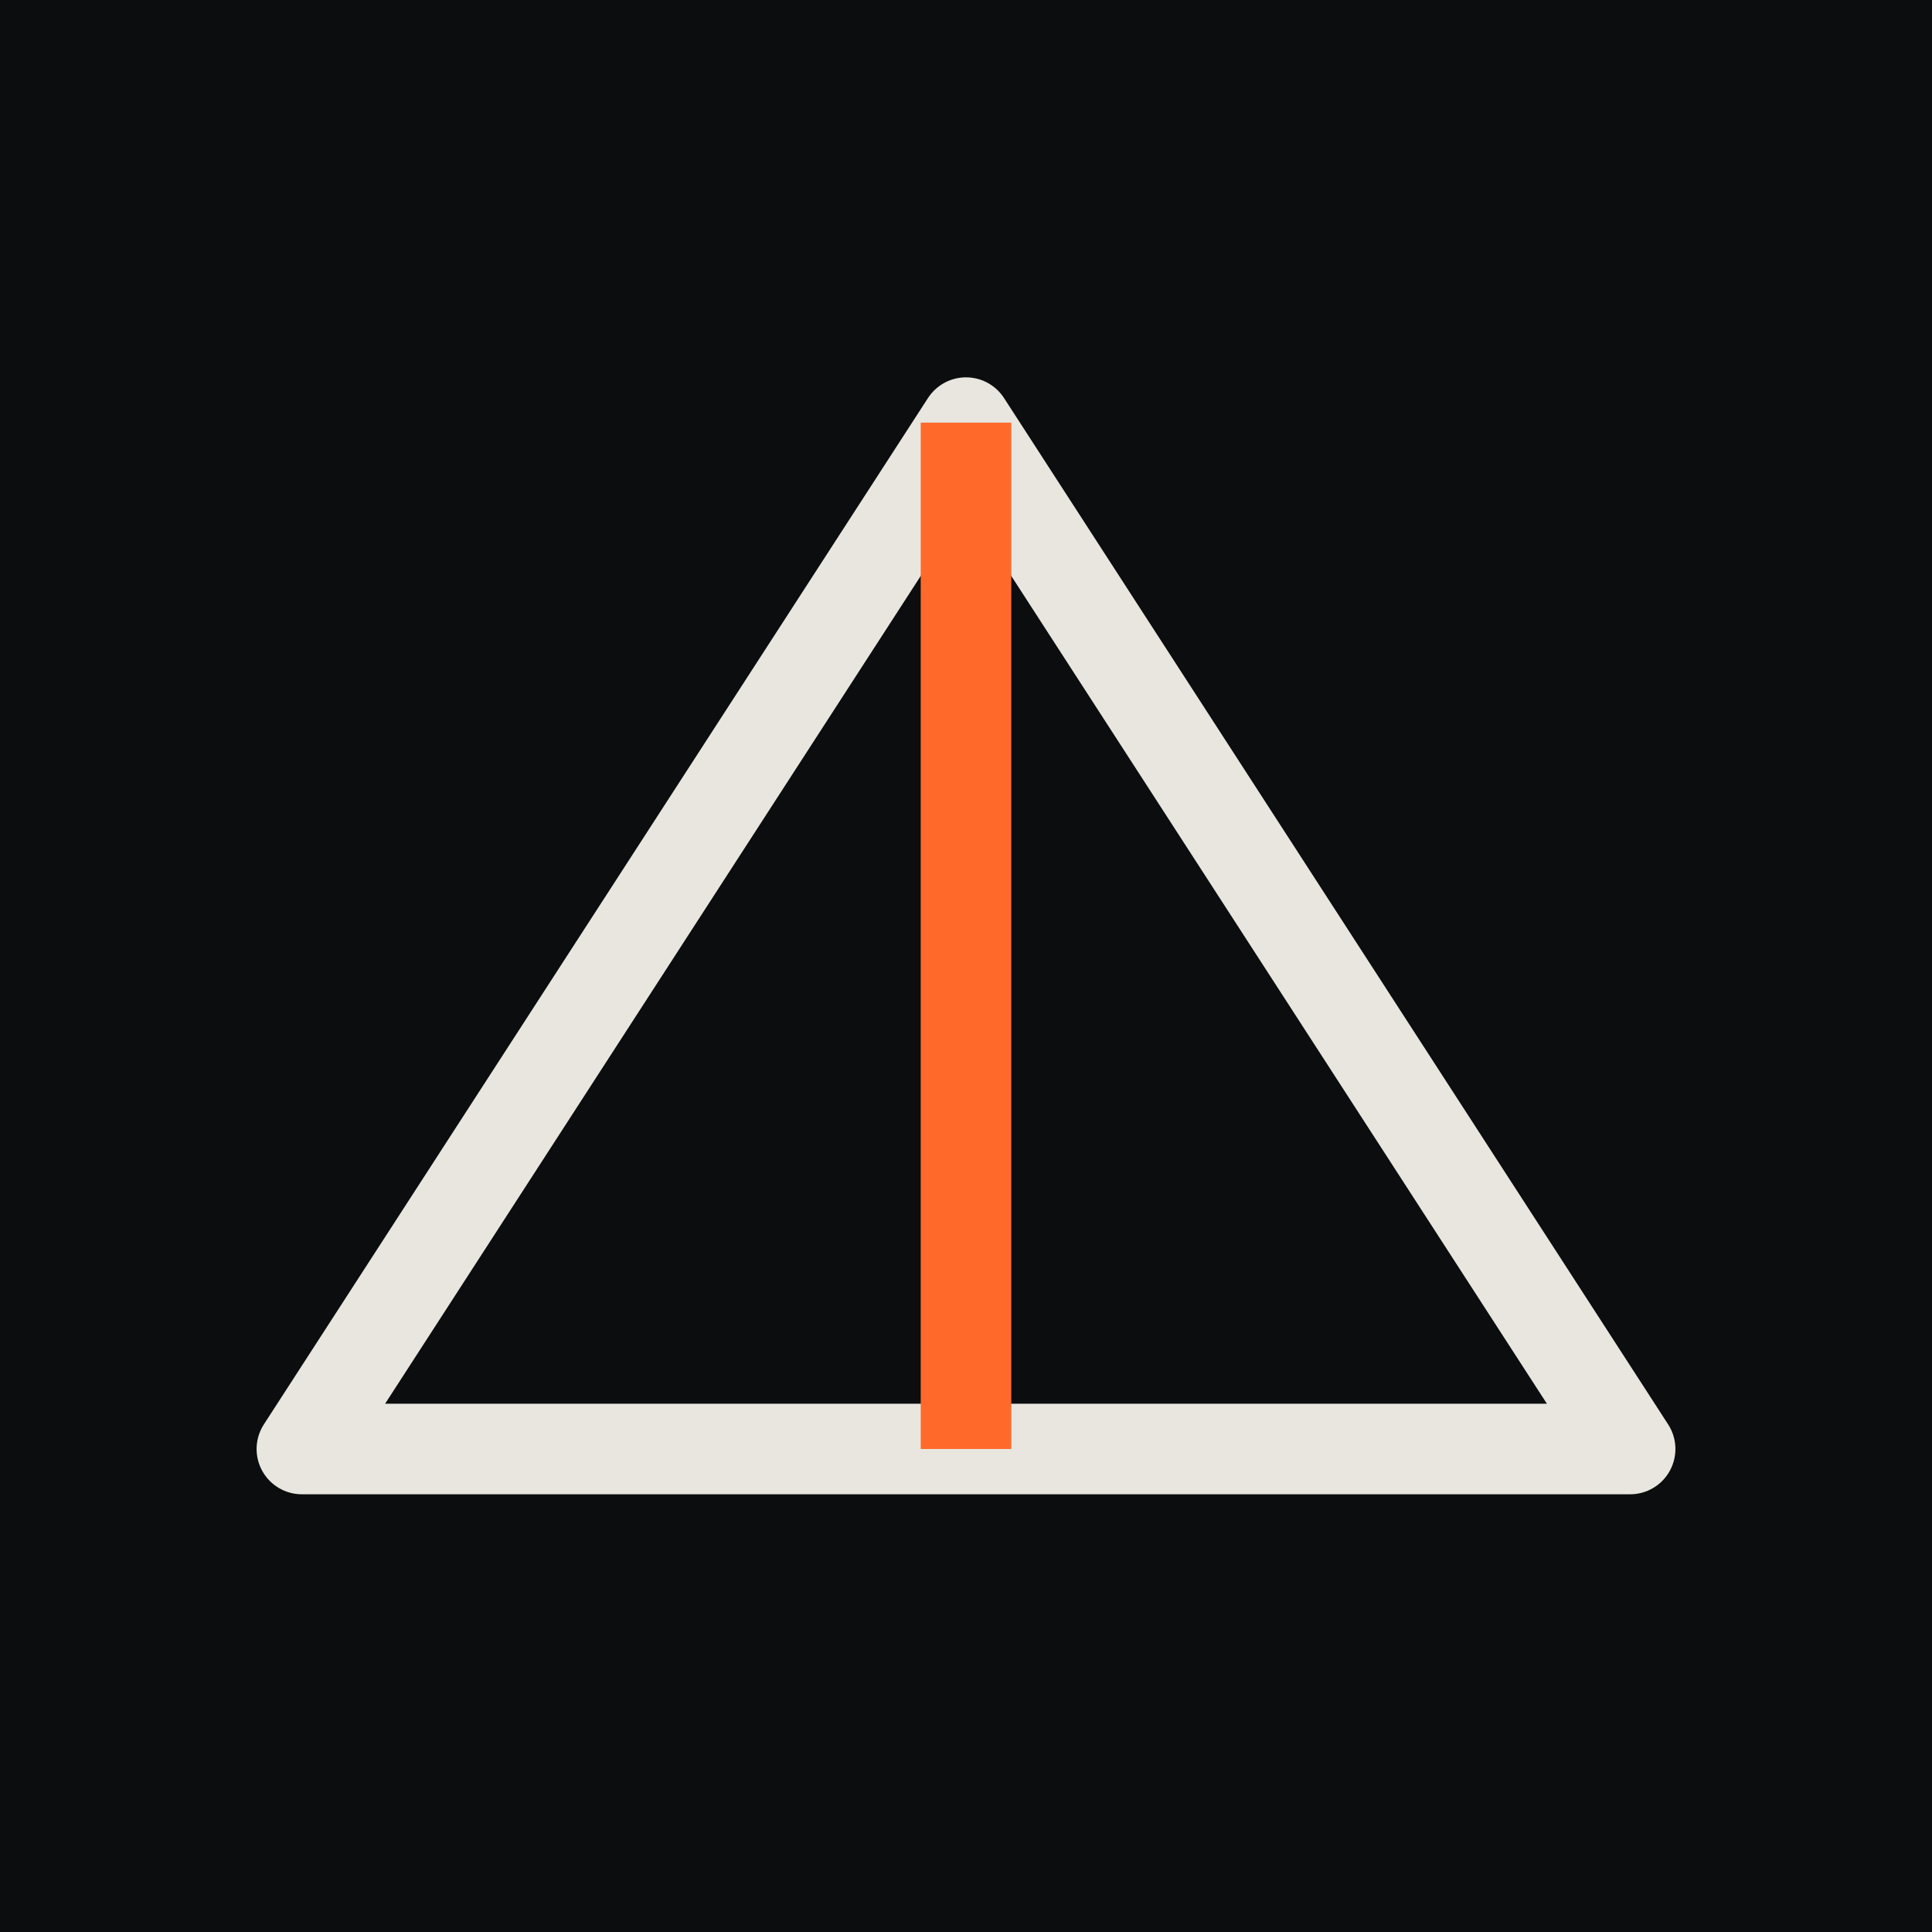
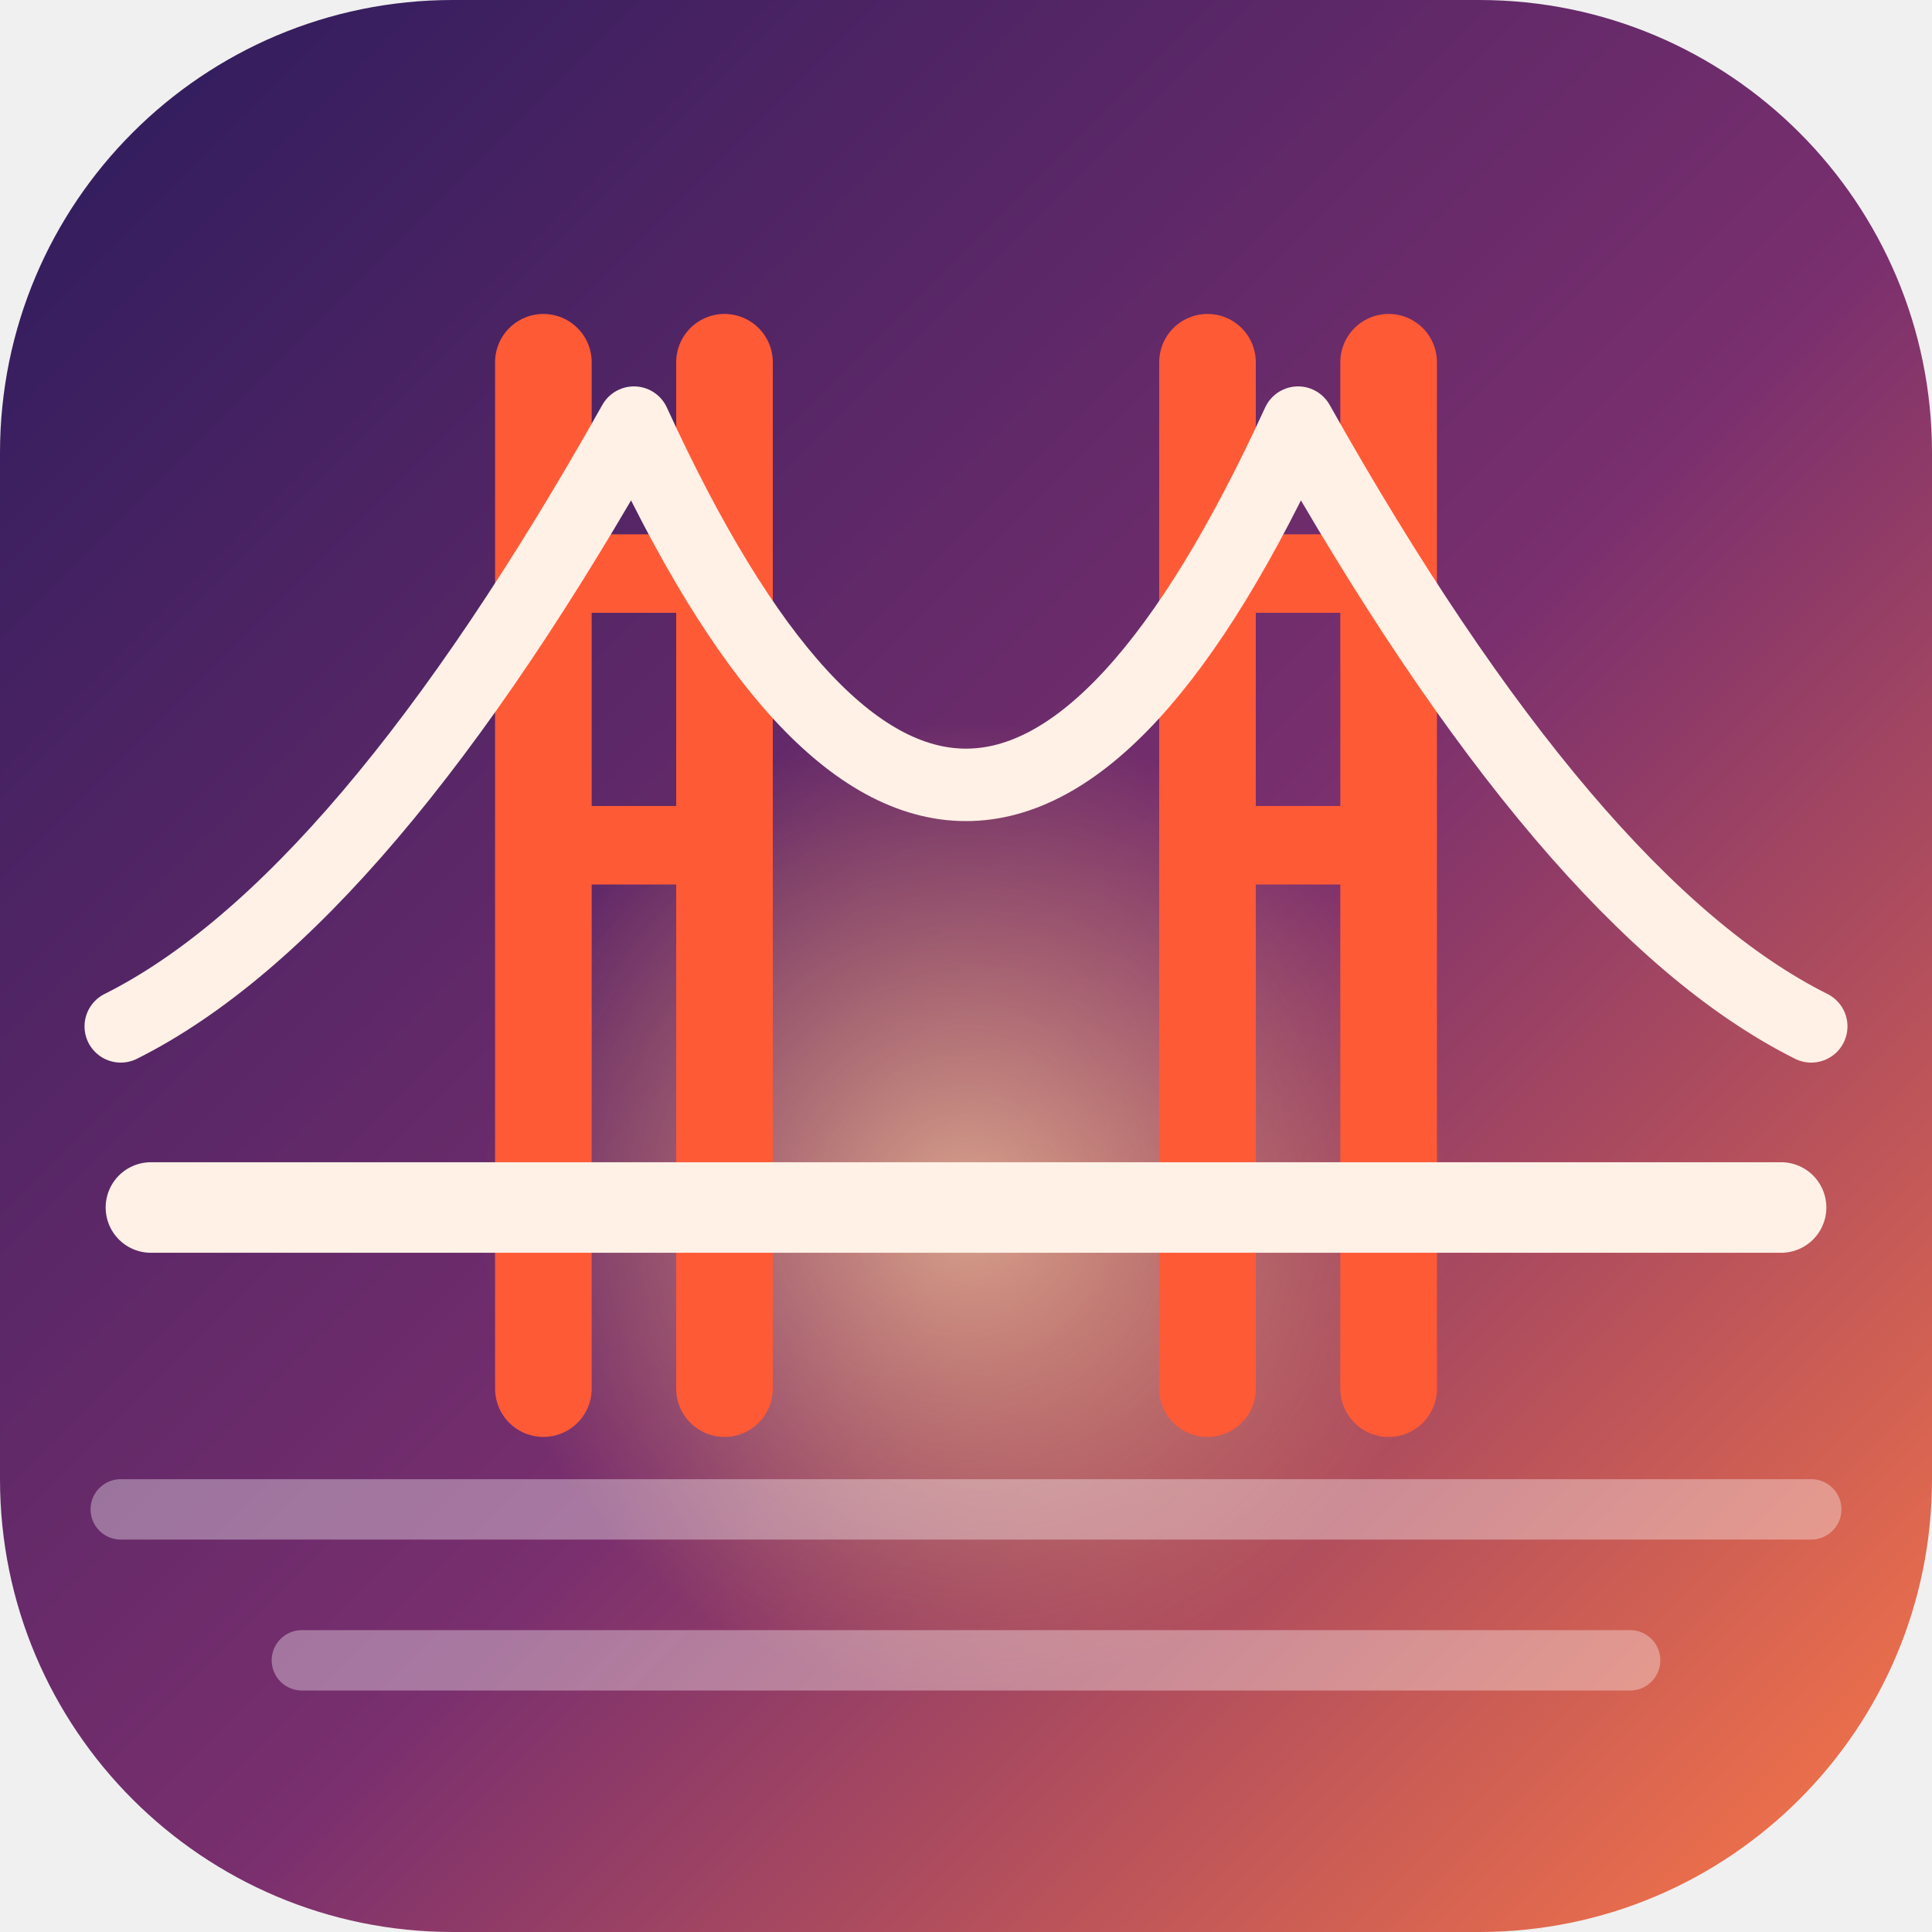
<svg xmlns="http://www.w3.org/2000/svg" viewBox="0 0 64 64">
-   <rect width="64" height="64" fill="#0b0d0e" />
-   <path d="M10 48 L32 14 L54 48 Z" fill="none" stroke="#e8e6df" stroke-width="3" stroke-linejoin="round" />
-   <path d="M32 14 V48" stroke="#ff6a2b" stroke-width="3" />
+   <defs>
+     <linearGradient id="sky" x1="0" y1="0" x2="1" y2="1">
+       <stop offset="0" stop-color="#2a1b5c" />
+       <stop offset="0.55" stop-color="#7a2f6e" />
+       <stop offset="1" stop-color="#ff7a45" />
+     </linearGradient>
+     <radialGradient id="sun" cx="0.5" cy="0.5" r="0.5">
+       <stop offset="0" stop-color="#ffd29a" />
+       <stop offset="1" stop-color="#ffb35c" stop-opacity="0" />
+     </radialGradient>
+   </defs>
+   <rect width="64" height="64" rx="15" fill="url(#sky)" />
+   <circle cx="32" cy="40" r="16" fill="url(#sun)" opacity="0.7" />
+   <path d="M18 12v34M24 12v34M40 12v34M46 12v34" stroke="#ff5a36" stroke-width="3.2" stroke-linecap="round" />
+   <path d="M18 19h6M18 28h6M40 19h6M40 28h6" stroke="#ff5a36" stroke-width="2.6" />
+   <path d="M4 34 Q 12 30 21 14 Q 32 38 43 14 Q 52 30 60 34" fill="none" stroke="#fff1e6" stroke-width="2.4" stroke-linecap="round" stroke-linejoin="round" />
+   <path d="M5 40h54" stroke="#fff1e6" stroke-width="3" stroke-linecap="round" />
+   <path d="M4 50h56M10 55h44" stroke="#ffffff" stroke-opacity="0.35" stroke-width="2" stroke-linecap="round" />
</svg>
